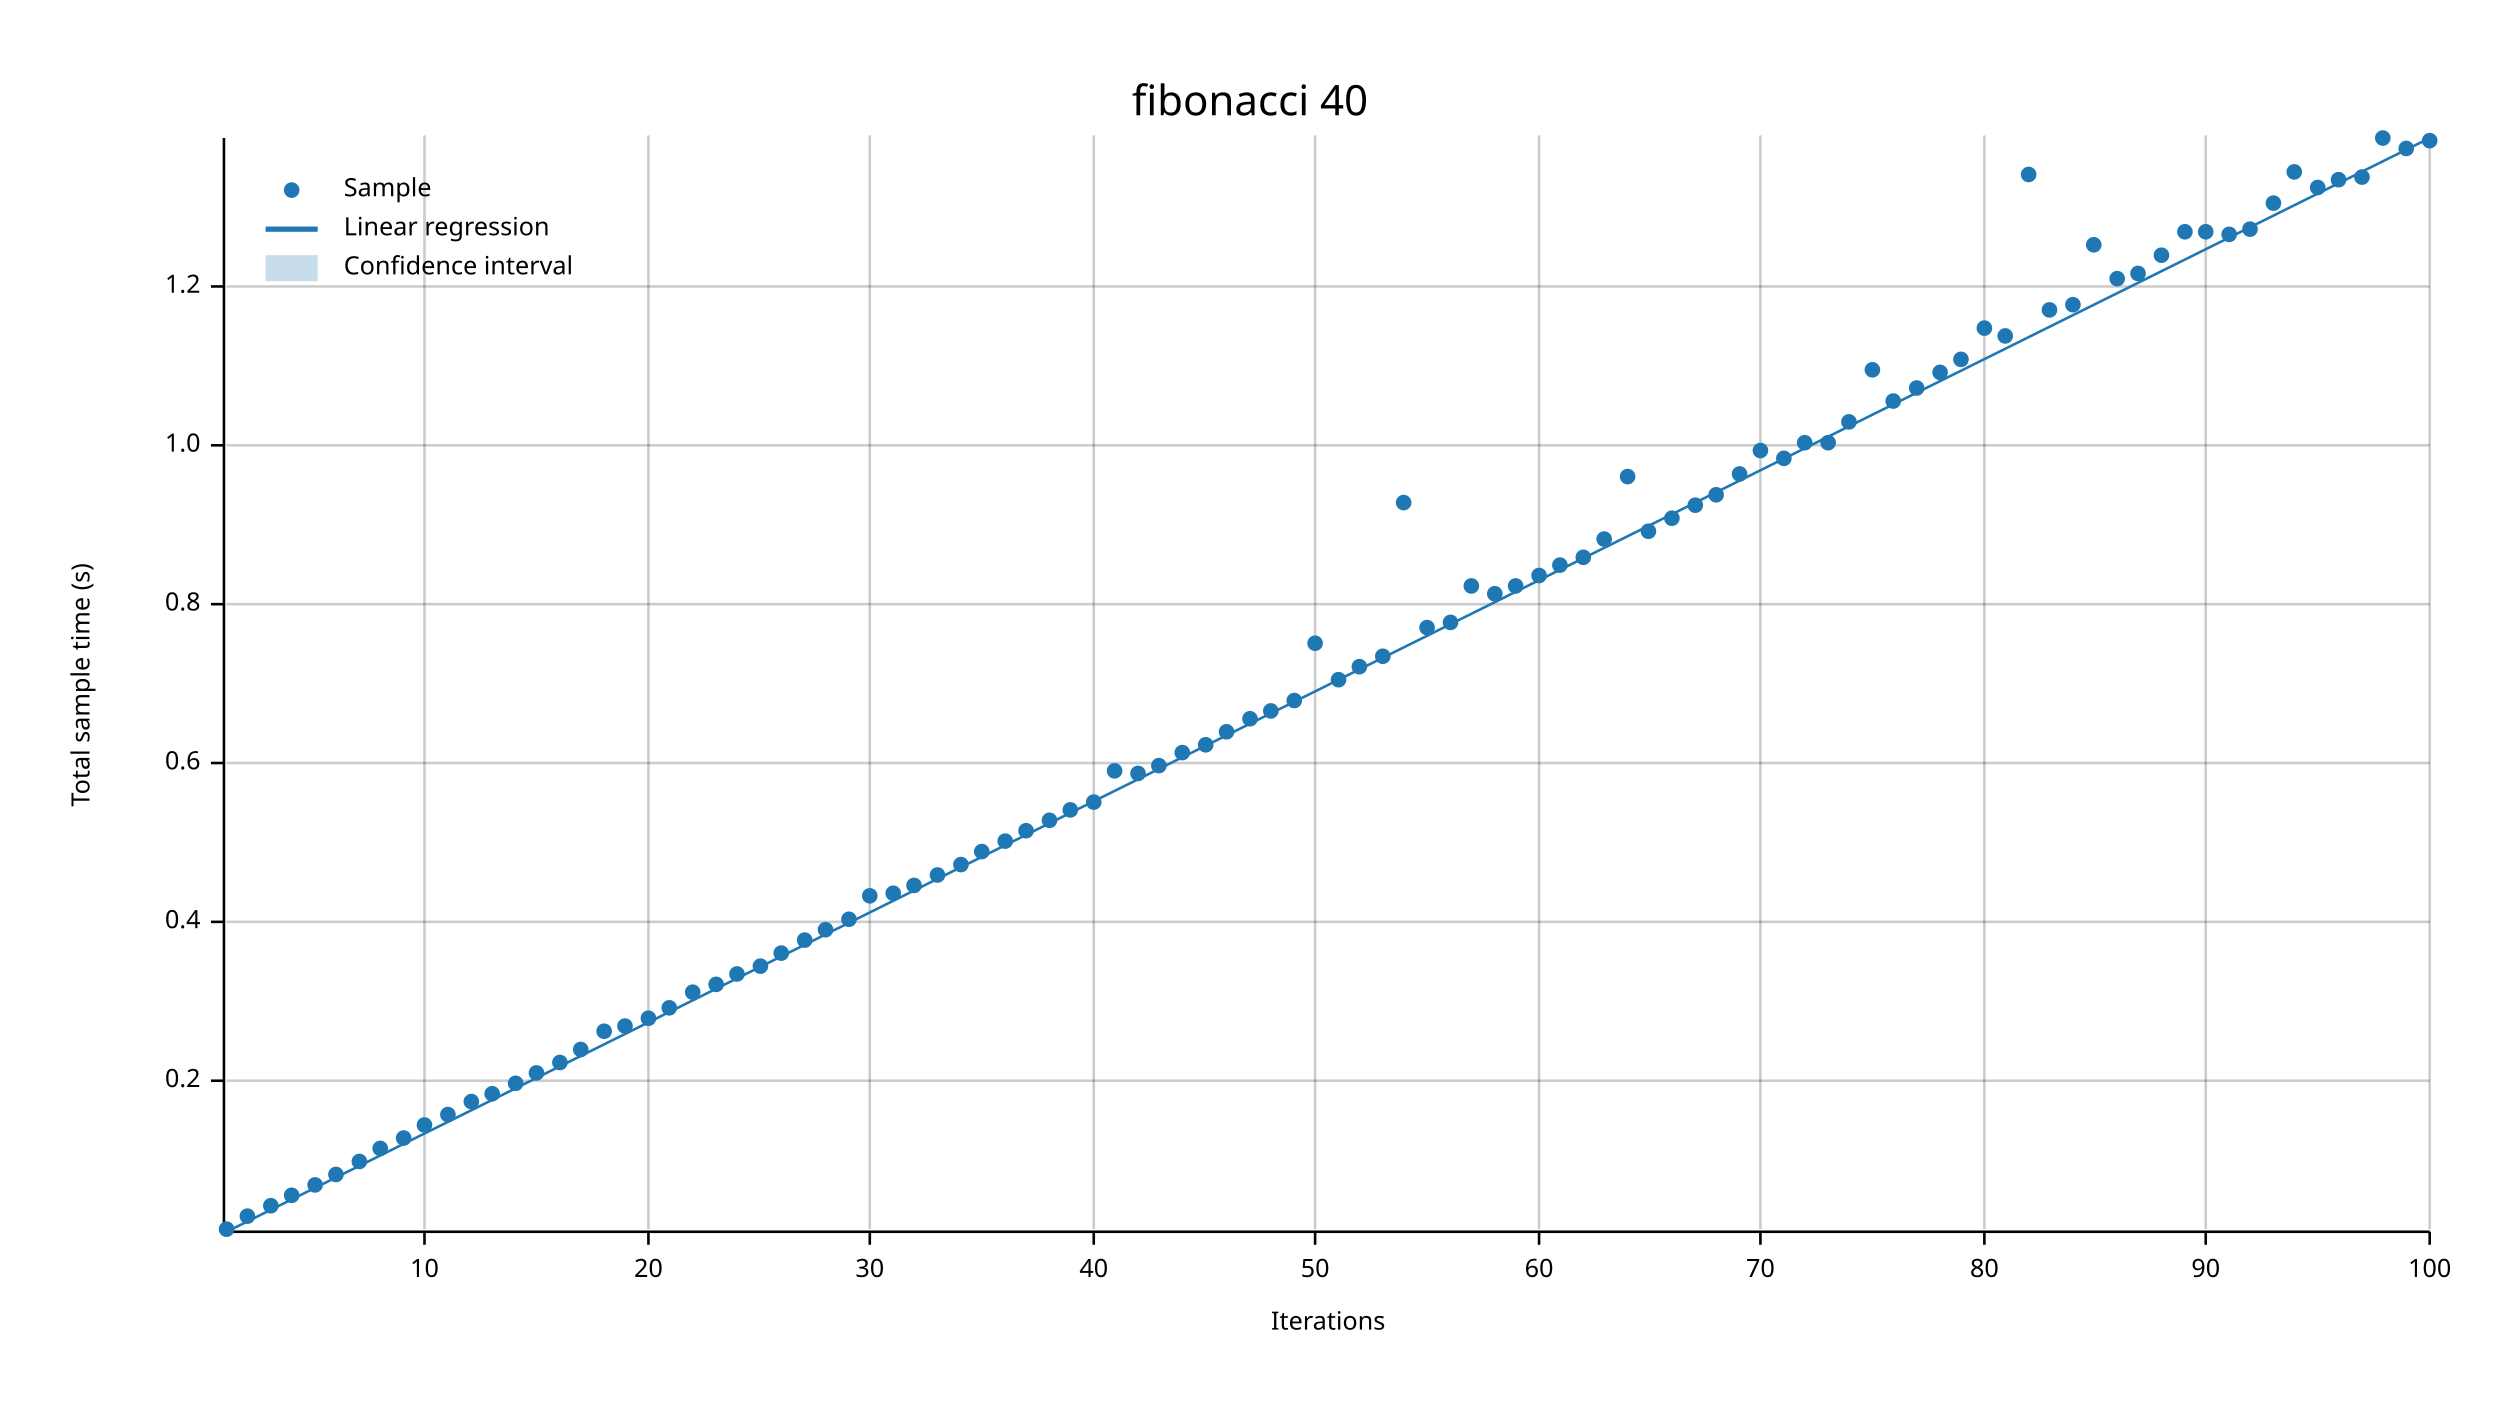
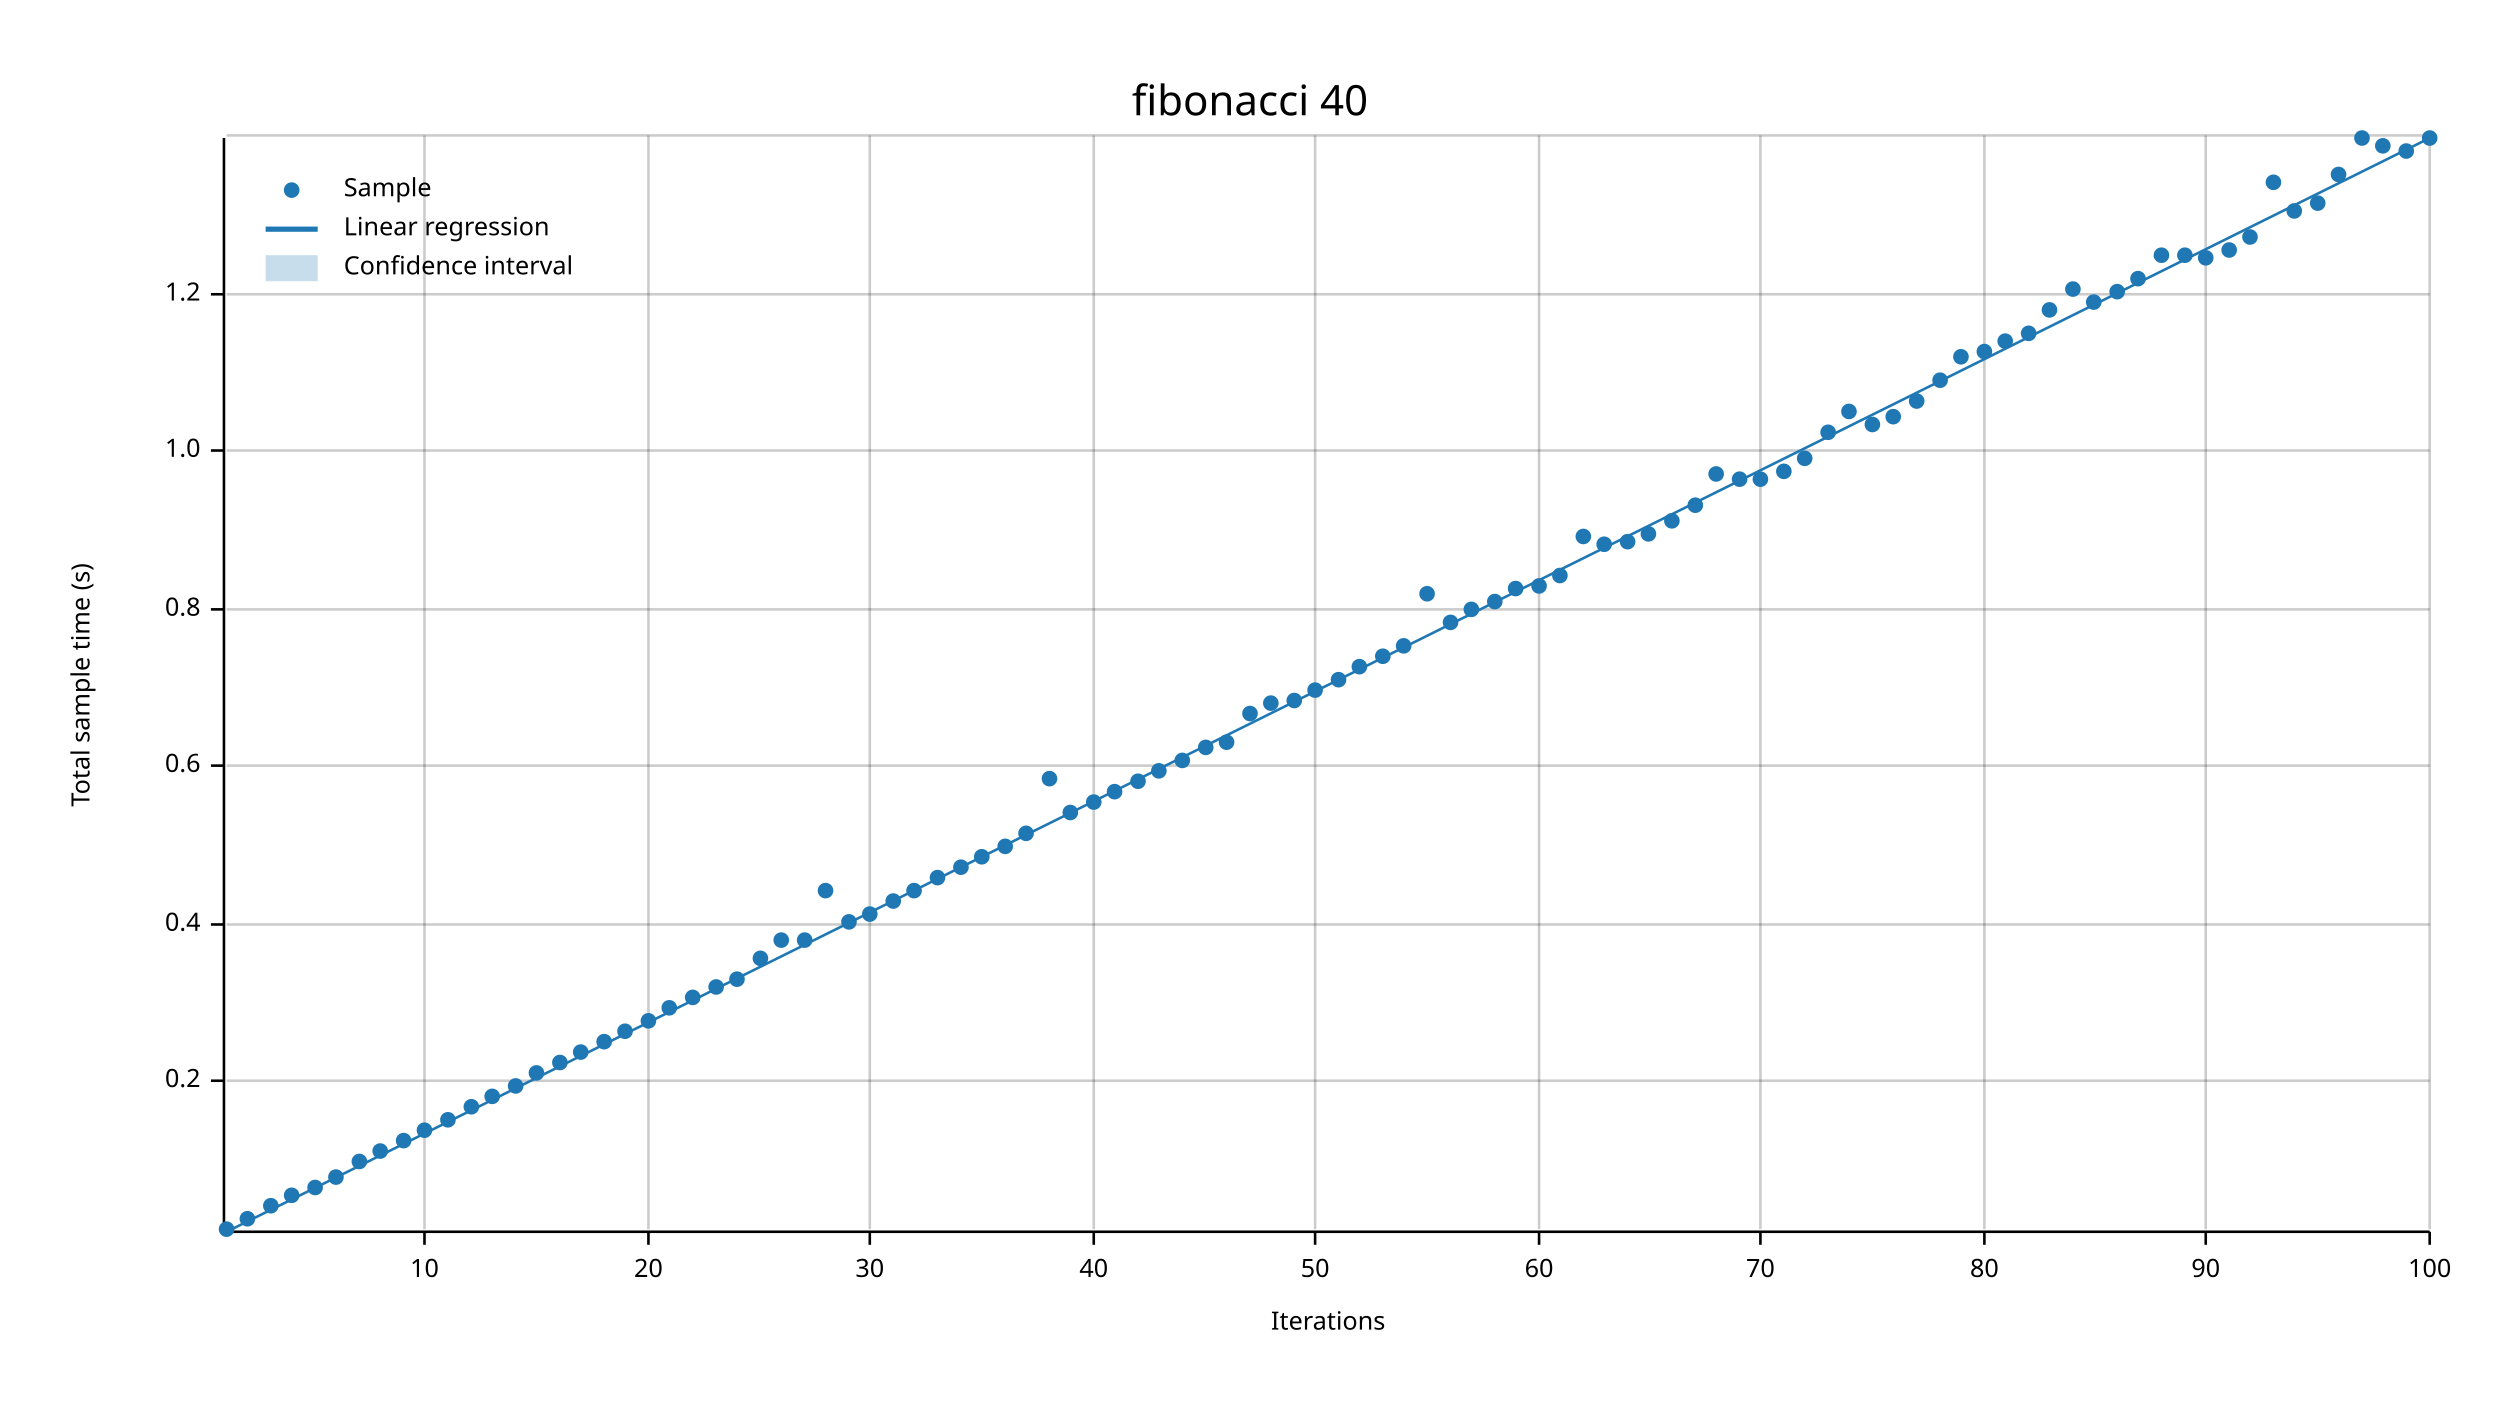
<svg xmlns="http://www.w3.org/2000/svg" width="960" height="540">
  <text x="480" y="32" dy="0.76em" text-anchor="middle" font-family="sans-serif" font-size="16.129" opacity="1" fill="#000000">
fibonacci 40
</text>
  <text x="27" y="263" dy="0.76em" text-anchor="middle" font-family="sans-serif" font-size="9.677" opacity="1" fill="#000000" transform="rotate(270, 27, 263)">
Total sample time (s)
</text>
  <text x="510" y="513" dy="-0.5ex" text-anchor="middle" font-family="sans-serif" font-size="9.677" opacity="1" fill="#000000">
Iterations
</text>
  <line opacity="0.2" stroke="#000000" stroke-width="1" x1="163" y1="472" x2="163" y2="52" />
  <line opacity="0.2" stroke="#000000" stroke-width="1" x1="249" y1="472" x2="249" y2="52" />
  <line opacity="0.2" stroke="#000000" stroke-width="1" x1="334" y1="472" x2="334" y2="52" />
  <line opacity="0.2" stroke="#000000" stroke-width="1" x1="420" y1="472" x2="420" y2="52" />
  <line opacity="0.2" stroke="#000000" stroke-width="1" x1="505" y1="472" x2="505" y2="52" />
  <line opacity="0.2" stroke="#000000" stroke-width="1" x1="591" y1="472" x2="591" y2="52" />
  <line opacity="0.2" stroke="#000000" stroke-width="1" x1="676" y1="472" x2="676" y2="52" />
  <line opacity="0.2" stroke="#000000" stroke-width="1" x1="762" y1="472" x2="762" y2="52" />
  <line opacity="0.2" stroke="#000000" stroke-width="1" x1="847" y1="472" x2="847" y2="52" />
  <line opacity="0.2" stroke="#000000" stroke-width="1" x1="933" y1="472" x2="933" y2="52" />
  <line opacity="0.2" stroke="#000000" stroke-width="1" x1="87" y1="415" x2="933" y2="415" />
-   <line opacity="0.2" stroke="#000000" stroke-width="1" x1="87" y1="354" x2="933" y2="354" />
-   <line opacity="0.2" stroke="#000000" stroke-width="1" x1="87" y1="293" x2="933" y2="293" />
-   <line opacity="0.2" stroke="#000000" stroke-width="1" x1="87" y1="232" x2="933" y2="232" />
-   <line opacity="0.2" stroke="#000000" stroke-width="1" x1="87" y1="171" x2="933" y2="171" />
-   <line opacity="0.2" stroke="#000000" stroke-width="1" x1="87" y1="110" x2="933" y2="110" />
+   <line opacity="0.2" stroke="#000000" stroke-width="1" x1="87" y1="355" x2="933" y2="355" />
+   <line opacity="0.2" stroke="#000000" stroke-width="1" x1="87" y1="294" x2="933" y2="294" />
+   <line opacity="0.2" stroke="#000000" stroke-width="1" x1="87" y1="234" x2="933" y2="234" />
+   <line opacity="0.2" stroke="#000000" stroke-width="1" x1="87" y1="173" x2="933" y2="173" />
+   <line opacity="0.2" stroke="#000000" stroke-width="1" x1="87" y1="113" x2="933" y2="113" />
+   <line opacity="0.2" stroke="#000000" stroke-width="1" x1="87" y1="52" x2="933" y2="52" />
  <polyline fill="none" opacity="1" stroke="#000000" stroke-width="1" points="86,53 86,473 " />
  <text x="77" y="415" dy="0.5ex" text-anchor="end" font-family="sans-serif" font-size="9.677" opacity="1" fill="#000000">
0.2
</text>
  <polyline fill="none" opacity="1" stroke="#000000" stroke-width="1" points="81,415 86,415 " />
-   <text x="77" y="354" dy="0.5ex" text-anchor="end" font-family="sans-serif" font-size="9.677" opacity="1" fill="#000000">
+   <text x="77" y="355" dy="0.5ex" text-anchor="end" font-family="sans-serif" font-size="9.677" opacity="1" fill="#000000">
0.4
</text>
-   <polyline fill="none" opacity="1" stroke="#000000" stroke-width="1" points="81,354 86,354 " />
-   <text x="77" y="293" dy="0.5ex" text-anchor="end" font-family="sans-serif" font-size="9.677" opacity="1" fill="#000000">
+   <polyline fill="none" opacity="1" stroke="#000000" stroke-width="1" points="81,355 86,355 " />
+   <text x="77" y="294" dy="0.5ex" text-anchor="end" font-family="sans-serif" font-size="9.677" opacity="1" fill="#000000">
0.6
</text>
-   <polyline fill="none" opacity="1" stroke="#000000" stroke-width="1" points="81,293 86,293 " />
-   <text x="77" y="232" dy="0.5ex" text-anchor="end" font-family="sans-serif" font-size="9.677" opacity="1" fill="#000000">
+   <polyline fill="none" opacity="1" stroke="#000000" stroke-width="1" points="81,294 86,294 " />
+   <text x="77" y="234" dy="0.5ex" text-anchor="end" font-family="sans-serif" font-size="9.677" opacity="1" fill="#000000">
0.8
</text>
-   <polyline fill="none" opacity="1" stroke="#000000" stroke-width="1" points="81,232 86,232 " />
-   <text x="77" y="171" dy="0.5ex" text-anchor="end" font-family="sans-serif" font-size="9.677" opacity="1" fill="#000000">
+   <polyline fill="none" opacity="1" stroke="#000000" stroke-width="1" points="81,234 86,234 " />
+   <text x="77" y="173" dy="0.5ex" text-anchor="end" font-family="sans-serif" font-size="9.677" opacity="1" fill="#000000">
1.0
</text>
-   <polyline fill="none" opacity="1" stroke="#000000" stroke-width="1" points="81,171 86,171 " />
-   <text x="77" y="110" dy="0.5ex" text-anchor="end" font-family="sans-serif" font-size="9.677" opacity="1" fill="#000000">
+   <polyline fill="none" opacity="1" stroke="#000000" stroke-width="1" points="81,173 86,173 " />
+   <text x="77" y="113" dy="0.5ex" text-anchor="end" font-family="sans-serif" font-size="9.677" opacity="1" fill="#000000">
1.2
</text>
-   <polyline fill="none" opacity="1" stroke="#000000" stroke-width="1" points="81,110 86,110 " />
+   <polyline fill="none" opacity="1" stroke="#000000" stroke-width="1" points="81,113 86,113 " />
  <polyline fill="none" opacity="1" stroke="#000000" stroke-width="1" points="87,473 933,473 " />
  <text x="163" y="483" dy="0.76em" text-anchor="middle" font-family="sans-serif" font-size="9.677" opacity="1" fill="#000000">
10
</text>
  <polyline fill="none" opacity="1" stroke="#000000" stroke-width="1" points="163,473 163,478 " />
  <text x="249" y="483" dy="0.76em" text-anchor="middle" font-family="sans-serif" font-size="9.677" opacity="1" fill="#000000">
20
</text>
  <polyline fill="none" opacity="1" stroke="#000000" stroke-width="1" points="249,473 249,478 " />
  <text x="334" y="483" dy="0.76em" text-anchor="middle" font-family="sans-serif" font-size="9.677" opacity="1" fill="#000000">
30
</text>
  <polyline fill="none" opacity="1" stroke="#000000" stroke-width="1" points="334,473 334,478 " />
  <text x="420" y="483" dy="0.76em" text-anchor="middle" font-family="sans-serif" font-size="9.677" opacity="1" fill="#000000">
40
</text>
  <polyline fill="none" opacity="1" stroke="#000000" stroke-width="1" points="420,473 420,478 " />
  <text x="505" y="483" dy="0.76em" text-anchor="middle" font-family="sans-serif" font-size="9.677" opacity="1" fill="#000000">
50
</text>
  <polyline fill="none" opacity="1" stroke="#000000" stroke-width="1" points="505,473 505,478 " />
  <text x="591" y="483" dy="0.76em" text-anchor="middle" font-family="sans-serif" font-size="9.677" opacity="1" fill="#000000">
60
</text>
  <polyline fill="none" opacity="1" stroke="#000000" stroke-width="1" points="591,473 591,478 " />
  <text x="676" y="483" dy="0.76em" text-anchor="middle" font-family="sans-serif" font-size="9.677" opacity="1" fill="#000000">
70
</text>
  <polyline fill="none" opacity="1" stroke="#000000" stroke-width="1" points="676,473 676,478 " />
  <text x="762" y="483" dy="0.76em" text-anchor="middle" font-family="sans-serif" font-size="9.677" opacity="1" fill="#000000">
80
</text>
  <polyline fill="none" opacity="1" stroke="#000000" stroke-width="1" points="762,473 762,478 " />
  <text x="847" y="483" dy="0.76em" text-anchor="middle" font-family="sans-serif" font-size="9.677" opacity="1" fill="#000000">
90
</text>
  <polyline fill="none" opacity="1" stroke="#000000" stroke-width="1" points="847,473 847,478 " />
  <text x="933" y="483" dy="0.76em" text-anchor="middle" font-family="sans-serif" font-size="9.677" opacity="1" fill="#000000">
100
</text>
  <polyline fill="none" opacity="1" stroke="#000000" stroke-width="1" points="933,473 933,478 " />
  <circle cx="87" cy="472" r="3" opacity="1" fill="#1F78B4" stroke="none" />
-   <circle cx="95" cy="467" r="3" opacity="1" fill="#1F78B4" stroke="none" />
+   <circle cx="95" cy="468" r="3" opacity="1" fill="#1F78B4" stroke="none" />
  <circle cx="104" cy="463" r="3" opacity="1" fill="#1F78B4" stroke="none" />
  <circle cx="112" cy="459" r="3" opacity="1" fill="#1F78B4" stroke="none" />
-   <circle cx="121" cy="455" r="3" opacity="1" fill="#1F78B4" stroke="none" />
-   <circle cx="129" cy="451" r="3" opacity="1" fill="#1F78B4" stroke="none" />
+   <circle cx="121" cy="456" r="3" opacity="1" fill="#1F78B4" stroke="none" />
+   <circle cx="129" cy="452" r="3" opacity="1" fill="#1F78B4" stroke="none" />
  <circle cx="138" cy="446" r="3" opacity="1" fill="#1F78B4" stroke="none" />
-   <circle cx="146" cy="441" r="3" opacity="1" fill="#1F78B4" stroke="none" />
-   <circle cx="155" cy="437" r="3" opacity="1" fill="#1F78B4" stroke="none" />
-   <circle cx="163" cy="432" r="3" opacity="1" fill="#1F78B4" stroke="none" />
-   <circle cx="172" cy="428" r="3" opacity="1" fill="#1F78B4" stroke="none" />
-   <circle cx="181" cy="423" r="3" opacity="1" fill="#1F78B4" stroke="none" />
-   <circle cx="189" cy="420" r="3" opacity="1" fill="#1F78B4" stroke="none" />
-   <circle cx="198" cy="416" r="3" opacity="1" fill="#1F78B4" stroke="none" />
+   <circle cx="146" cy="442" r="3" opacity="1" fill="#1F78B4" stroke="none" />
+   <circle cx="155" cy="438" r="3" opacity="1" fill="#1F78B4" stroke="none" />
+   <circle cx="163" cy="434" r="3" opacity="1" fill="#1F78B4" stroke="none" />
+   <circle cx="172" cy="430" r="3" opacity="1" fill="#1F78B4" stroke="none" />
+   <circle cx="181" cy="425" r="3" opacity="1" fill="#1F78B4" stroke="none" />
+   <circle cx="189" cy="421" r="3" opacity="1" fill="#1F78B4" stroke="none" />
+   <circle cx="198" cy="417" r="3" opacity="1" fill="#1F78B4" stroke="none" />
  <circle cx="206" cy="412" r="3" opacity="1" fill="#1F78B4" stroke="none" />
  <circle cx="215" cy="408" r="3" opacity="1" fill="#1F78B4" stroke="none" />
-   <circle cx="223" cy="403" r="3" opacity="1" fill="#1F78B4" stroke="none" />
-   <circle cx="232" cy="396" r="3" opacity="1" fill="#1F78B4" stroke="none" />
-   <circle cx="240" cy="394" r="3" opacity="1" fill="#1F78B4" stroke="none" />
-   <circle cx="249" cy="391" r="3" opacity="1" fill="#1F78B4" stroke="none" />
+   <circle cx="223" cy="404" r="3" opacity="1" fill="#1F78B4" stroke="none" />
+   <circle cx="232" cy="400" r="3" opacity="1" fill="#1F78B4" stroke="none" />
+   <circle cx="240" cy="396" r="3" opacity="1" fill="#1F78B4" stroke="none" />
+   <circle cx="249" cy="392" r="3" opacity="1" fill="#1F78B4" stroke="none" />
  <circle cx="257" cy="387" r="3" opacity="1" fill="#1F78B4" stroke="none" />
-   <circle cx="266" cy="381" r="3" opacity="1" fill="#1F78B4" stroke="none" />
-   <circle cx="275" cy="378" r="3" opacity="1" fill="#1F78B4" stroke="none" />
-   <circle cx="283" cy="374" r="3" opacity="1" fill="#1F78B4" stroke="none" />
-   <circle cx="292" cy="371" r="3" opacity="1" fill="#1F78B4" stroke="none" />
-   <circle cx="300" cy="366" r="3" opacity="1" fill="#1F78B4" stroke="none" />
+   <circle cx="266" cy="383" r="3" opacity="1" fill="#1F78B4" stroke="none" />
+   <circle cx="275" cy="379" r="3" opacity="1" fill="#1F78B4" stroke="none" />
+   <circle cx="283" cy="376" r="3" opacity="1" fill="#1F78B4" stroke="none" />
+   <circle cx="292" cy="368" r="3" opacity="1" fill="#1F78B4" stroke="none" />
+   <circle cx="300" cy="361" r="3" opacity="1" fill="#1F78B4" stroke="none" />
  <circle cx="309" cy="361" r="3" opacity="1" fill="#1F78B4" stroke="none" />
-   <circle cx="317" cy="357" r="3" opacity="1" fill="#1F78B4" stroke="none" />
-   <circle cx="326" cy="353" r="3" opacity="1" fill="#1F78B4" stroke="none" />
-   <circle cx="334" cy="344" r="3" opacity="1" fill="#1F78B4" stroke="none" />
-   <circle cx="343" cy="343" r="3" opacity="1" fill="#1F78B4" stroke="none" />
-   <circle cx="351" cy="340" r="3" opacity="1" fill="#1F78B4" stroke="none" />
-   <circle cx="360" cy="336" r="3" opacity="1" fill="#1F78B4" stroke="none" />
-   <circle cx="369" cy="332" r="3" opacity="1" fill="#1F78B4" stroke="none" />
-   <circle cx="377" cy="327" r="3" opacity="1" fill="#1F78B4" stroke="none" />
-   <circle cx="386" cy="323" r="3" opacity="1" fill="#1F78B4" stroke="none" />
-   <circle cx="394" cy="319" r="3" opacity="1" fill="#1F78B4" stroke="none" />
-   <circle cx="403" cy="315" r="3" opacity="1" fill="#1F78B4" stroke="none" />
-   <circle cx="411" cy="311" r="3" opacity="1" fill="#1F78B4" stroke="none" />
+   <circle cx="317" cy="342" r="3" opacity="1" fill="#1F78B4" stroke="none" />
+   <circle cx="326" cy="354" r="3" opacity="1" fill="#1F78B4" stroke="none" />
+   <circle cx="334" cy="351" r="3" opacity="1" fill="#1F78B4" stroke="none" />
+   <circle cx="343" cy="346" r="3" opacity="1" fill="#1F78B4" stroke="none" />
+   <circle cx="351" cy="342" r="3" opacity="1" fill="#1F78B4" stroke="none" />
+   <circle cx="360" cy="337" r="3" opacity="1" fill="#1F78B4" stroke="none" />
+   <circle cx="369" cy="333" r="3" opacity="1" fill="#1F78B4" stroke="none" />
+   <circle cx="377" cy="329" r="3" opacity="1" fill="#1F78B4" stroke="none" />
+   <circle cx="386" cy="325" r="3" opacity="1" fill="#1F78B4" stroke="none" />
+   <circle cx="394" cy="320" r="3" opacity="1" fill="#1F78B4" stroke="none" />
+   <circle cx="403" cy="299" r="3" opacity="1" fill="#1F78B4" stroke="none" />
+   <circle cx="411" cy="312" r="3" opacity="1" fill="#1F78B4" stroke="none" />
  <circle cx="420" cy="308" r="3" opacity="1" fill="#1F78B4" stroke="none" />
-   <circle cx="428" cy="296" r="3" opacity="1" fill="#1F78B4" stroke="none" />
-   <circle cx="437" cy="297" r="3" opacity="1" fill="#1F78B4" stroke="none" />
-   <circle cx="445" cy="294" r="3" opacity="1" fill="#1F78B4" stroke="none" />
-   <circle cx="454" cy="289" r="3" opacity="1" fill="#1F78B4" stroke="none" />
-   <circle cx="463" cy="286" r="3" opacity="1" fill="#1F78B4" stroke="none" />
-   <circle cx="471" cy="281" r="3" opacity="1" fill="#1F78B4" stroke="none" />
-   <circle cx="480" cy="276" r="3" opacity="1" fill="#1F78B4" stroke="none" />
-   <circle cx="488" cy="273" r="3" opacity="1" fill="#1F78B4" stroke="none" />
+   <circle cx="428" cy="304" r="3" opacity="1" fill="#1F78B4" stroke="none" />
+   <circle cx="437" cy="300" r="3" opacity="1" fill="#1F78B4" stroke="none" />
+   <circle cx="445" cy="296" r="3" opacity="1" fill="#1F78B4" stroke="none" />
+   <circle cx="454" cy="292" r="3" opacity="1" fill="#1F78B4" stroke="none" />
+   <circle cx="463" cy="287" r="3" opacity="1" fill="#1F78B4" stroke="none" />
+   <circle cx="471" cy="285" r="3" opacity="1" fill="#1F78B4" stroke="none" />
+   <circle cx="480" cy="274" r="3" opacity="1" fill="#1F78B4" stroke="none" />
+   <circle cx="488" cy="270" r="3" opacity="1" fill="#1F78B4" stroke="none" />
  <circle cx="497" cy="269" r="3" opacity="1" fill="#1F78B4" stroke="none" />
-   <circle cx="505" cy="247" r="3" opacity="1" fill="#1F78B4" stroke="none" />
+   <circle cx="505" cy="265" r="3" opacity="1" fill="#1F78B4" stroke="none" />
  <circle cx="514" cy="261" r="3" opacity="1" fill="#1F78B4" stroke="none" />
  <circle cx="522" cy="256" r="3" opacity="1" fill="#1F78B4" stroke="none" />
  <circle cx="531" cy="252" r="3" opacity="1" fill="#1F78B4" stroke="none" />
-   <circle cx="539" cy="193" r="3" opacity="1" fill="#1F78B4" stroke="none" />
-   <circle cx="548" cy="241" r="3" opacity="1" fill="#1F78B4" stroke="none" />
+   <circle cx="539" cy="248" r="3" opacity="1" fill="#1F78B4" stroke="none" />
+   <circle cx="548" cy="228" r="3" opacity="1" fill="#1F78B4" stroke="none" />
  <circle cx="557" cy="239" r="3" opacity="1" fill="#1F78B4" stroke="none" />
-   <circle cx="565" cy="225" r="3" opacity="1" fill="#1F78B4" stroke="none" />
-   <circle cx="574" cy="228" r="3" opacity="1" fill="#1F78B4" stroke="none" />
-   <circle cx="582" cy="225" r="3" opacity="1" fill="#1F78B4" stroke="none" />
-   <circle cx="591" cy="221" r="3" opacity="1" fill="#1F78B4" stroke="none" />
-   <circle cx="599" cy="217" r="3" opacity="1" fill="#1F78B4" stroke="none" />
-   <circle cx="608" cy="214" r="3" opacity="1" fill="#1F78B4" stroke="none" />
-   <circle cx="616" cy="207" r="3" opacity="1" fill="#1F78B4" stroke="none" />
-   <circle cx="625" cy="183" r="3" opacity="1" fill="#1F78B4" stroke="none" />
-   <circle cx="633" cy="204" r="3" opacity="1" fill="#1F78B4" stroke="none" />
-   <circle cx="642" cy="199" r="3" opacity="1" fill="#1F78B4" stroke="none" />
+   <circle cx="565" cy="234" r="3" opacity="1" fill="#1F78B4" stroke="none" />
+   <circle cx="574" cy="231" r="3" opacity="1" fill="#1F78B4" stroke="none" />
+   <circle cx="582" cy="226" r="3" opacity="1" fill="#1F78B4" stroke="none" />
+   <circle cx="591" cy="225" r="3" opacity="1" fill="#1F78B4" stroke="none" />
+   <circle cx="599" cy="221" r="3" opacity="1" fill="#1F78B4" stroke="none" />
+   <circle cx="608" cy="206" r="3" opacity="1" fill="#1F78B4" stroke="none" />
+   <circle cx="616" cy="209" r="3" opacity="1" fill="#1F78B4" stroke="none" />
+   <circle cx="625" cy="208" r="3" opacity="1" fill="#1F78B4" stroke="none" />
+   <circle cx="633" cy="205" r="3" opacity="1" fill="#1F78B4" stroke="none" />
+   <circle cx="642" cy="200" r="3" opacity="1" fill="#1F78B4" stroke="none" />
  <circle cx="651" cy="194" r="3" opacity="1" fill="#1F78B4" stroke="none" />
-   <circle cx="659" cy="190" r="3" opacity="1" fill="#1F78B4" stroke="none" />
-   <circle cx="668" cy="182" r="3" opacity="1" fill="#1F78B4" stroke="none" />
-   <circle cx="676" cy="173" r="3" opacity="1" fill="#1F78B4" stroke="none" />
-   <circle cx="685" cy="176" r="3" opacity="1" fill="#1F78B4" stroke="none" />
-   <circle cx="693" cy="170" r="3" opacity="1" fill="#1F78B4" stroke="none" />
-   <circle cx="702" cy="170" r="3" opacity="1" fill="#1F78B4" stroke="none" />
-   <circle cx="710" cy="162" r="3" opacity="1" fill="#1F78B4" stroke="none" />
-   <circle cx="719" cy="142" r="3" opacity="1" fill="#1F78B4" stroke="none" />
-   <circle cx="727" cy="154" r="3" opacity="1" fill="#1F78B4" stroke="none" />
-   <circle cx="736" cy="149" r="3" opacity="1" fill="#1F78B4" stroke="none" />
-   <circle cx="745" cy="143" r="3" opacity="1" fill="#1F78B4" stroke="none" />
-   <circle cx="753" cy="138" r="3" opacity="1" fill="#1F78B4" stroke="none" />
-   <circle cx="762" cy="126" r="3" opacity="1" fill="#1F78B4" stroke="none" />
-   <circle cx="770" cy="129" r="3" opacity="1" fill="#1F78B4" stroke="none" />
-   <circle cx="779" cy="67" r="3" opacity="1" fill="#1F78B4" stroke="none" />
+   <circle cx="659" cy="182" r="3" opacity="1" fill="#1F78B4" stroke="none" />
+   <circle cx="668" cy="184" r="3" opacity="1" fill="#1F78B4" stroke="none" />
+   <circle cx="676" cy="184" r="3" opacity="1" fill="#1F78B4" stroke="none" />
+   <circle cx="685" cy="181" r="3" opacity="1" fill="#1F78B4" stroke="none" />
+   <circle cx="693" cy="176" r="3" opacity="1" fill="#1F78B4" stroke="none" />
+   <circle cx="702" cy="166" r="3" opacity="1" fill="#1F78B4" stroke="none" />
+   <circle cx="710" cy="158" r="3" opacity="1" fill="#1F78B4" stroke="none" />
+   <circle cx="719" cy="163" r="3" opacity="1" fill="#1F78B4" stroke="none" />
+   <circle cx="727" cy="160" r="3" opacity="1" fill="#1F78B4" stroke="none" />
+   <circle cx="736" cy="154" r="3" opacity="1" fill="#1F78B4" stroke="none" />
+   <circle cx="745" cy="146" r="3" opacity="1" fill="#1F78B4" stroke="none" />
+   <circle cx="753" cy="137" r="3" opacity="1" fill="#1F78B4" stroke="none" />
+   <circle cx="762" cy="135" r="3" opacity="1" fill="#1F78B4" stroke="none" />
+   <circle cx="770" cy="131" r="3" opacity="1" fill="#1F78B4" stroke="none" />
+   <circle cx="779" cy="128" r="3" opacity="1" fill="#1F78B4" stroke="none" />
  <circle cx="787" cy="119" r="3" opacity="1" fill="#1F78B4" stroke="none" />
-   <circle cx="796" cy="117" r="3" opacity="1" fill="#1F78B4" stroke="none" />
-   <circle cx="804" cy="94" r="3" opacity="1" fill="#1F78B4" stroke="none" />
-   <circle cx="813" cy="107" r="3" opacity="1" fill="#1F78B4" stroke="none" />
-   <circle cx="821" cy="105" r="3" opacity="1" fill="#1F78B4" stroke="none" />
+   <circle cx="796" cy="111" r="3" opacity="1" fill="#1F78B4" stroke="none" />
+   <circle cx="804" cy="116" r="3" opacity="1" fill="#1F78B4" stroke="none" />
+   <circle cx="813" cy="112" r="3" opacity="1" fill="#1F78B4" stroke="none" />
+   <circle cx="821" cy="107" r="3" opacity="1" fill="#1F78B4" stroke="none" />
  <circle cx="830" cy="98" r="3" opacity="1" fill="#1F78B4" stroke="none" />
-   <circle cx="839" cy="89" r="3" opacity="1" fill="#1F78B4" stroke="none" />
-   <circle cx="847" cy="89" r="3" opacity="1" fill="#1F78B4" stroke="none" />
-   <circle cx="856" cy="90" r="3" opacity="1" fill="#1F78B4" stroke="none" />
-   <circle cx="864" cy="88" r="3" opacity="1" fill="#1F78B4" stroke="none" />
-   <circle cx="873" cy="78" r="3" opacity="1" fill="#1F78B4" stroke="none" />
-   <circle cx="881" cy="66" r="3" opacity="1" fill="#1F78B4" stroke="none" />
-   <circle cx="890" cy="72" r="3" opacity="1" fill="#1F78B4" stroke="none" />
-   <circle cx="898" cy="69" r="3" opacity="1" fill="#1F78B4" stroke="none" />
-   <circle cx="907" cy="68" r="3" opacity="1" fill="#1F78B4" stroke="none" />
-   <circle cx="915" cy="53" r="3" opacity="1" fill="#1F78B4" stroke="none" />
-   <circle cx="924" cy="57" r="3" opacity="1" fill="#1F78B4" stroke="none" />
-   <circle cx="933" cy="54" r="3" opacity="1" fill="#1F78B4" stroke="none" />
+   <circle cx="839" cy="98" r="3" opacity="1" fill="#1F78B4" stroke="none" />
+   <circle cx="847" cy="99" r="3" opacity="1" fill="#1F78B4" stroke="none" />
+   <circle cx="856" cy="96" r="3" opacity="1" fill="#1F78B4" stroke="none" />
+   <circle cx="864" cy="91" r="3" opacity="1" fill="#1F78B4" stroke="none" />
+   <circle cx="873" cy="70" r="3" opacity="1" fill="#1F78B4" stroke="none" />
+   <circle cx="881" cy="81" r="3" opacity="1" fill="#1F78B4" stroke="none" />
+   <circle cx="890" cy="78" r="3" opacity="1" fill="#1F78B4" stroke="none" />
+   <circle cx="898" cy="67" r="3" opacity="1" fill="#1F78B4" stroke="none" />
+   <circle cx="907" cy="53" r="3" opacity="1" fill="#1F78B4" stroke="none" />
+   <circle cx="915" cy="56" r="3" opacity="1" fill="#1F78B4" stroke="none" />
+   <circle cx="924" cy="58" r="3" opacity="1" fill="#1F78B4" stroke="none" />
+   <circle cx="933" cy="53" r="3" opacity="1" fill="#1F78B4" stroke="none" />
  <polyline fill="none" opacity="1" stroke="#1F78B4" stroke-width="1" points="87,473 933,53 " />
  <polygon opacity="0.25" fill="#1F78B4" points="87,473 933,53 933,53 " />
  <text x="132" y="68" dy="0.76em" text-anchor="start" font-family="sans-serif" font-size="9.677" opacity="1" fill="#000000">
Sample
</text>
  <text x="132" y="83" dy="0.76em" text-anchor="start" font-family="sans-serif" font-size="9.677" opacity="1" fill="#000000">
Linear regression
</text>
  <text x="132" y="98" dy="0.76em" text-anchor="start" font-family="sans-serif" font-size="9.677" opacity="1" fill="#000000">
Confidence interval
</text>
  <circle cx="112" cy="73" r="3" opacity="1" fill="#1F78B4" stroke="none" />
  <polyline fill="none" opacity="1" stroke="#1F78B4" stroke-width="2" points="102,88 122,88 " />
  <rect x="102" y="98" width="20" height="10" opacity="0.25" fill="#1F78B4" stroke="none" />
</svg>
